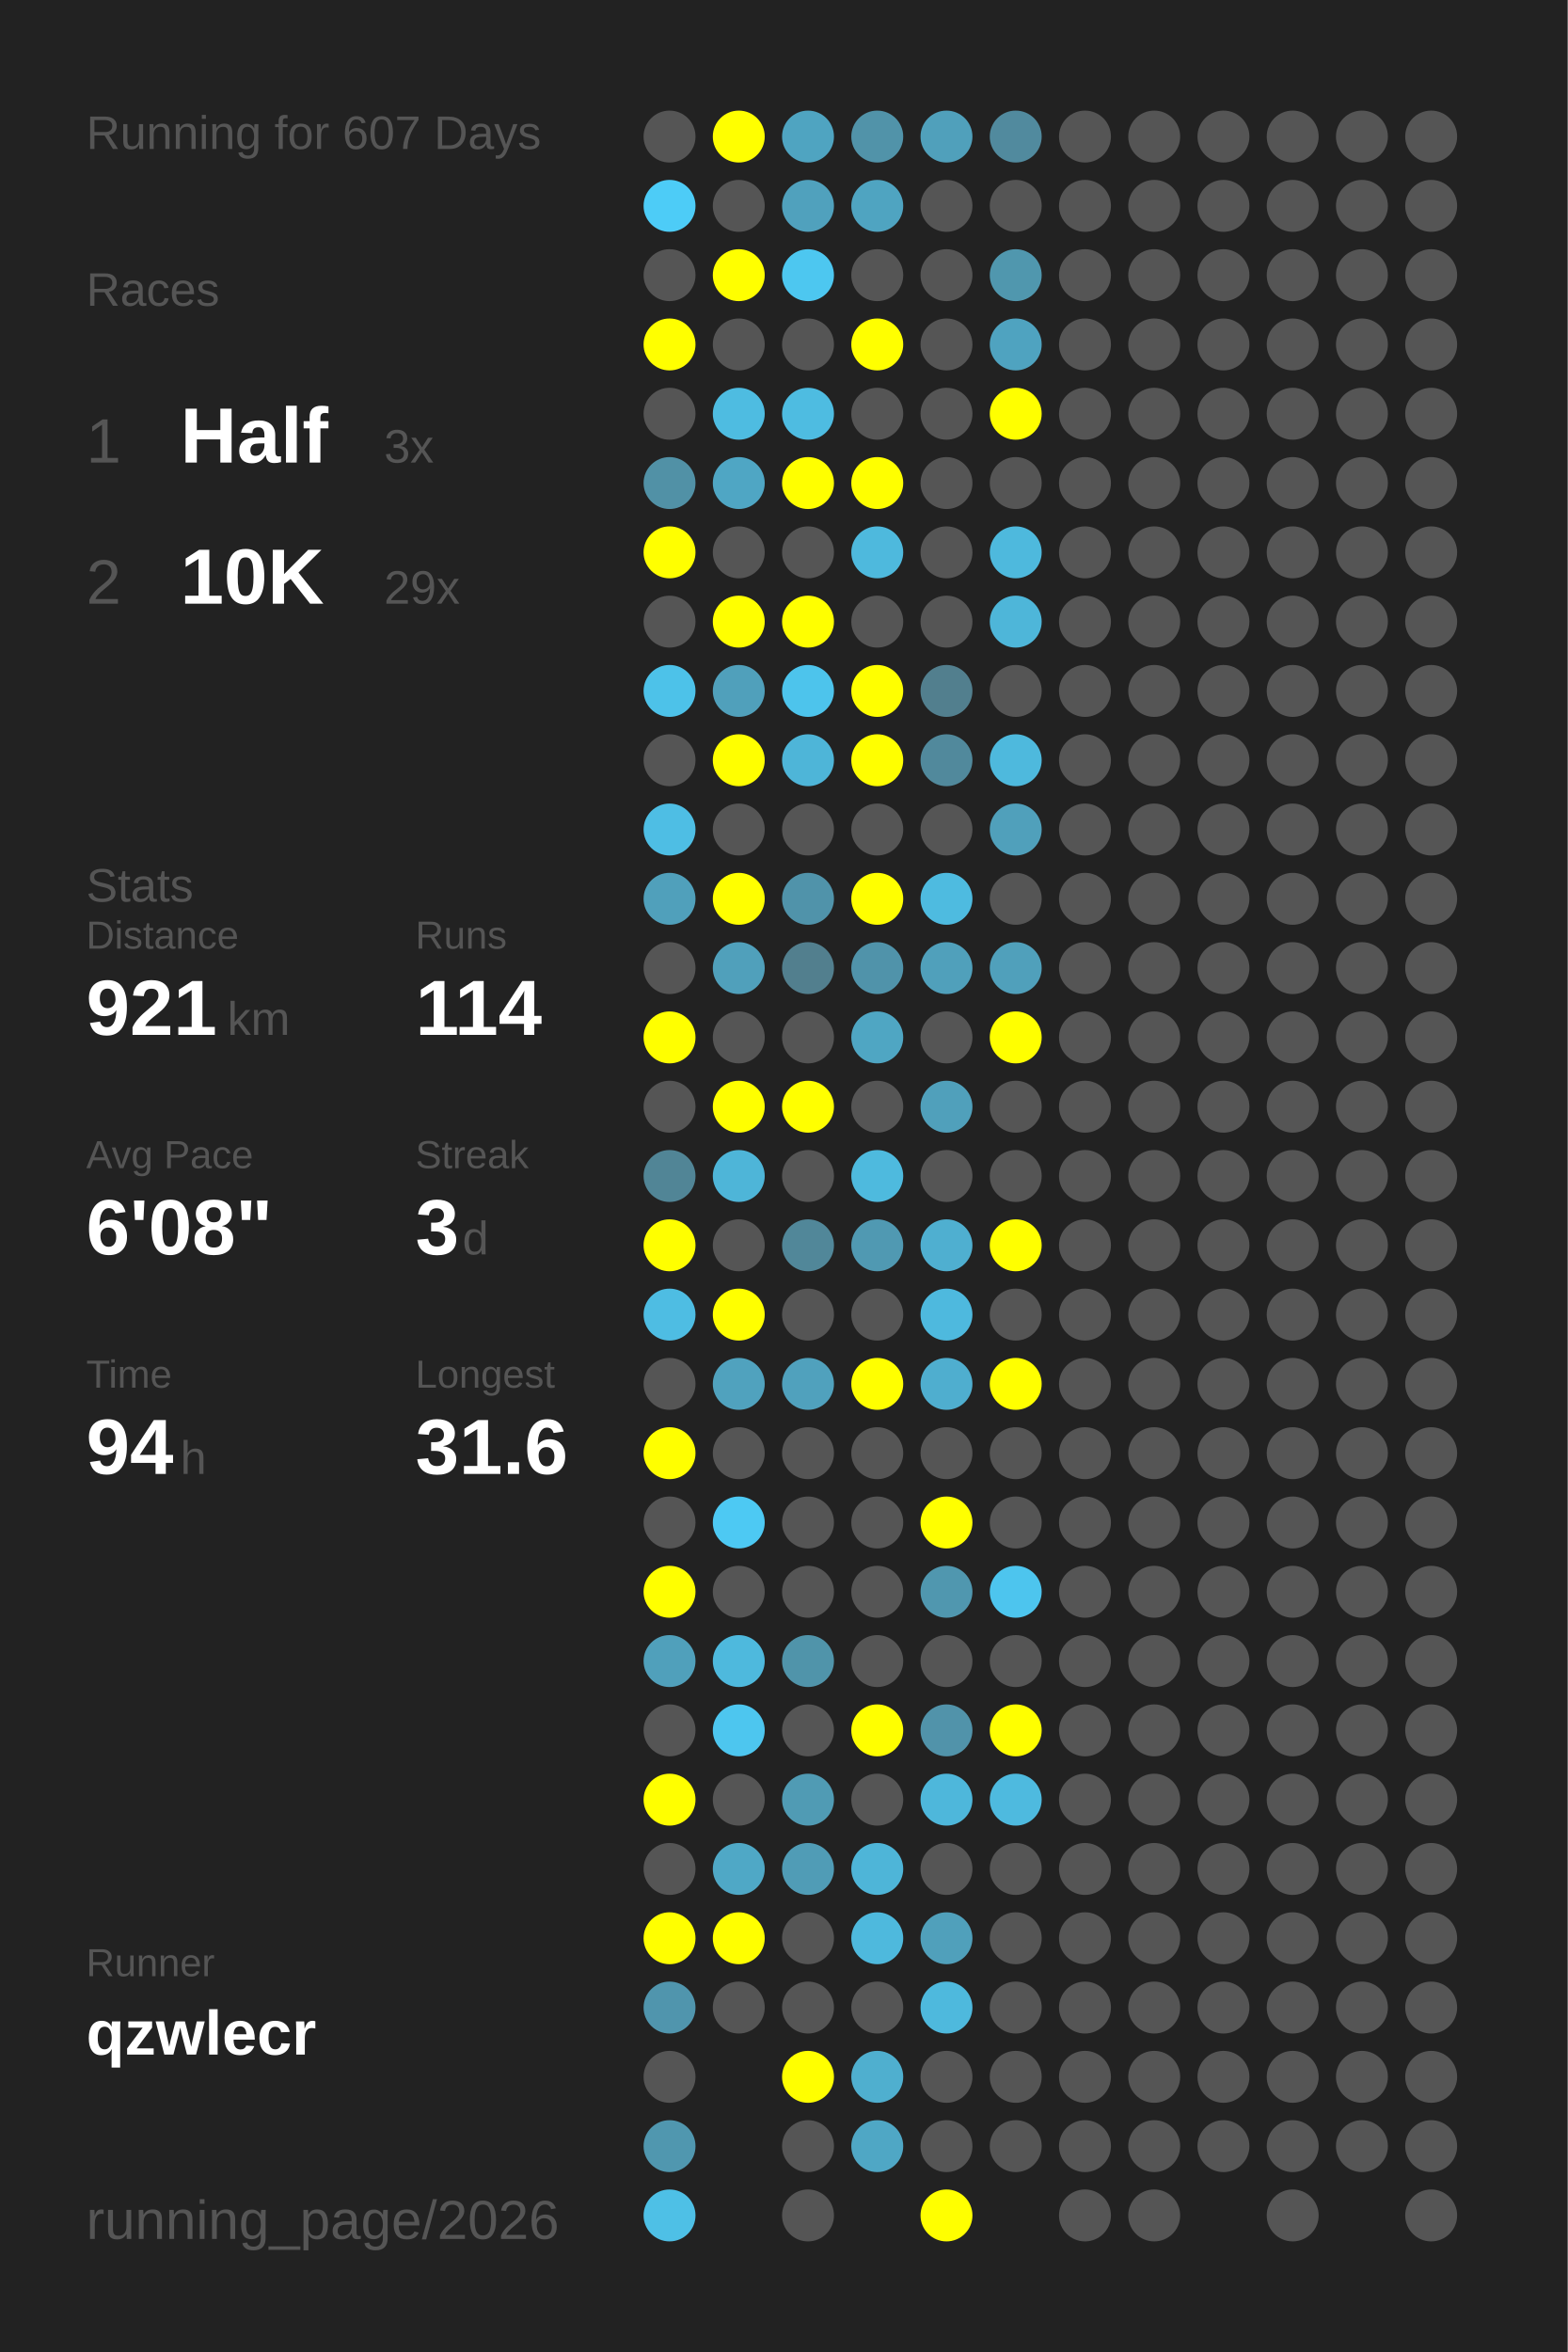
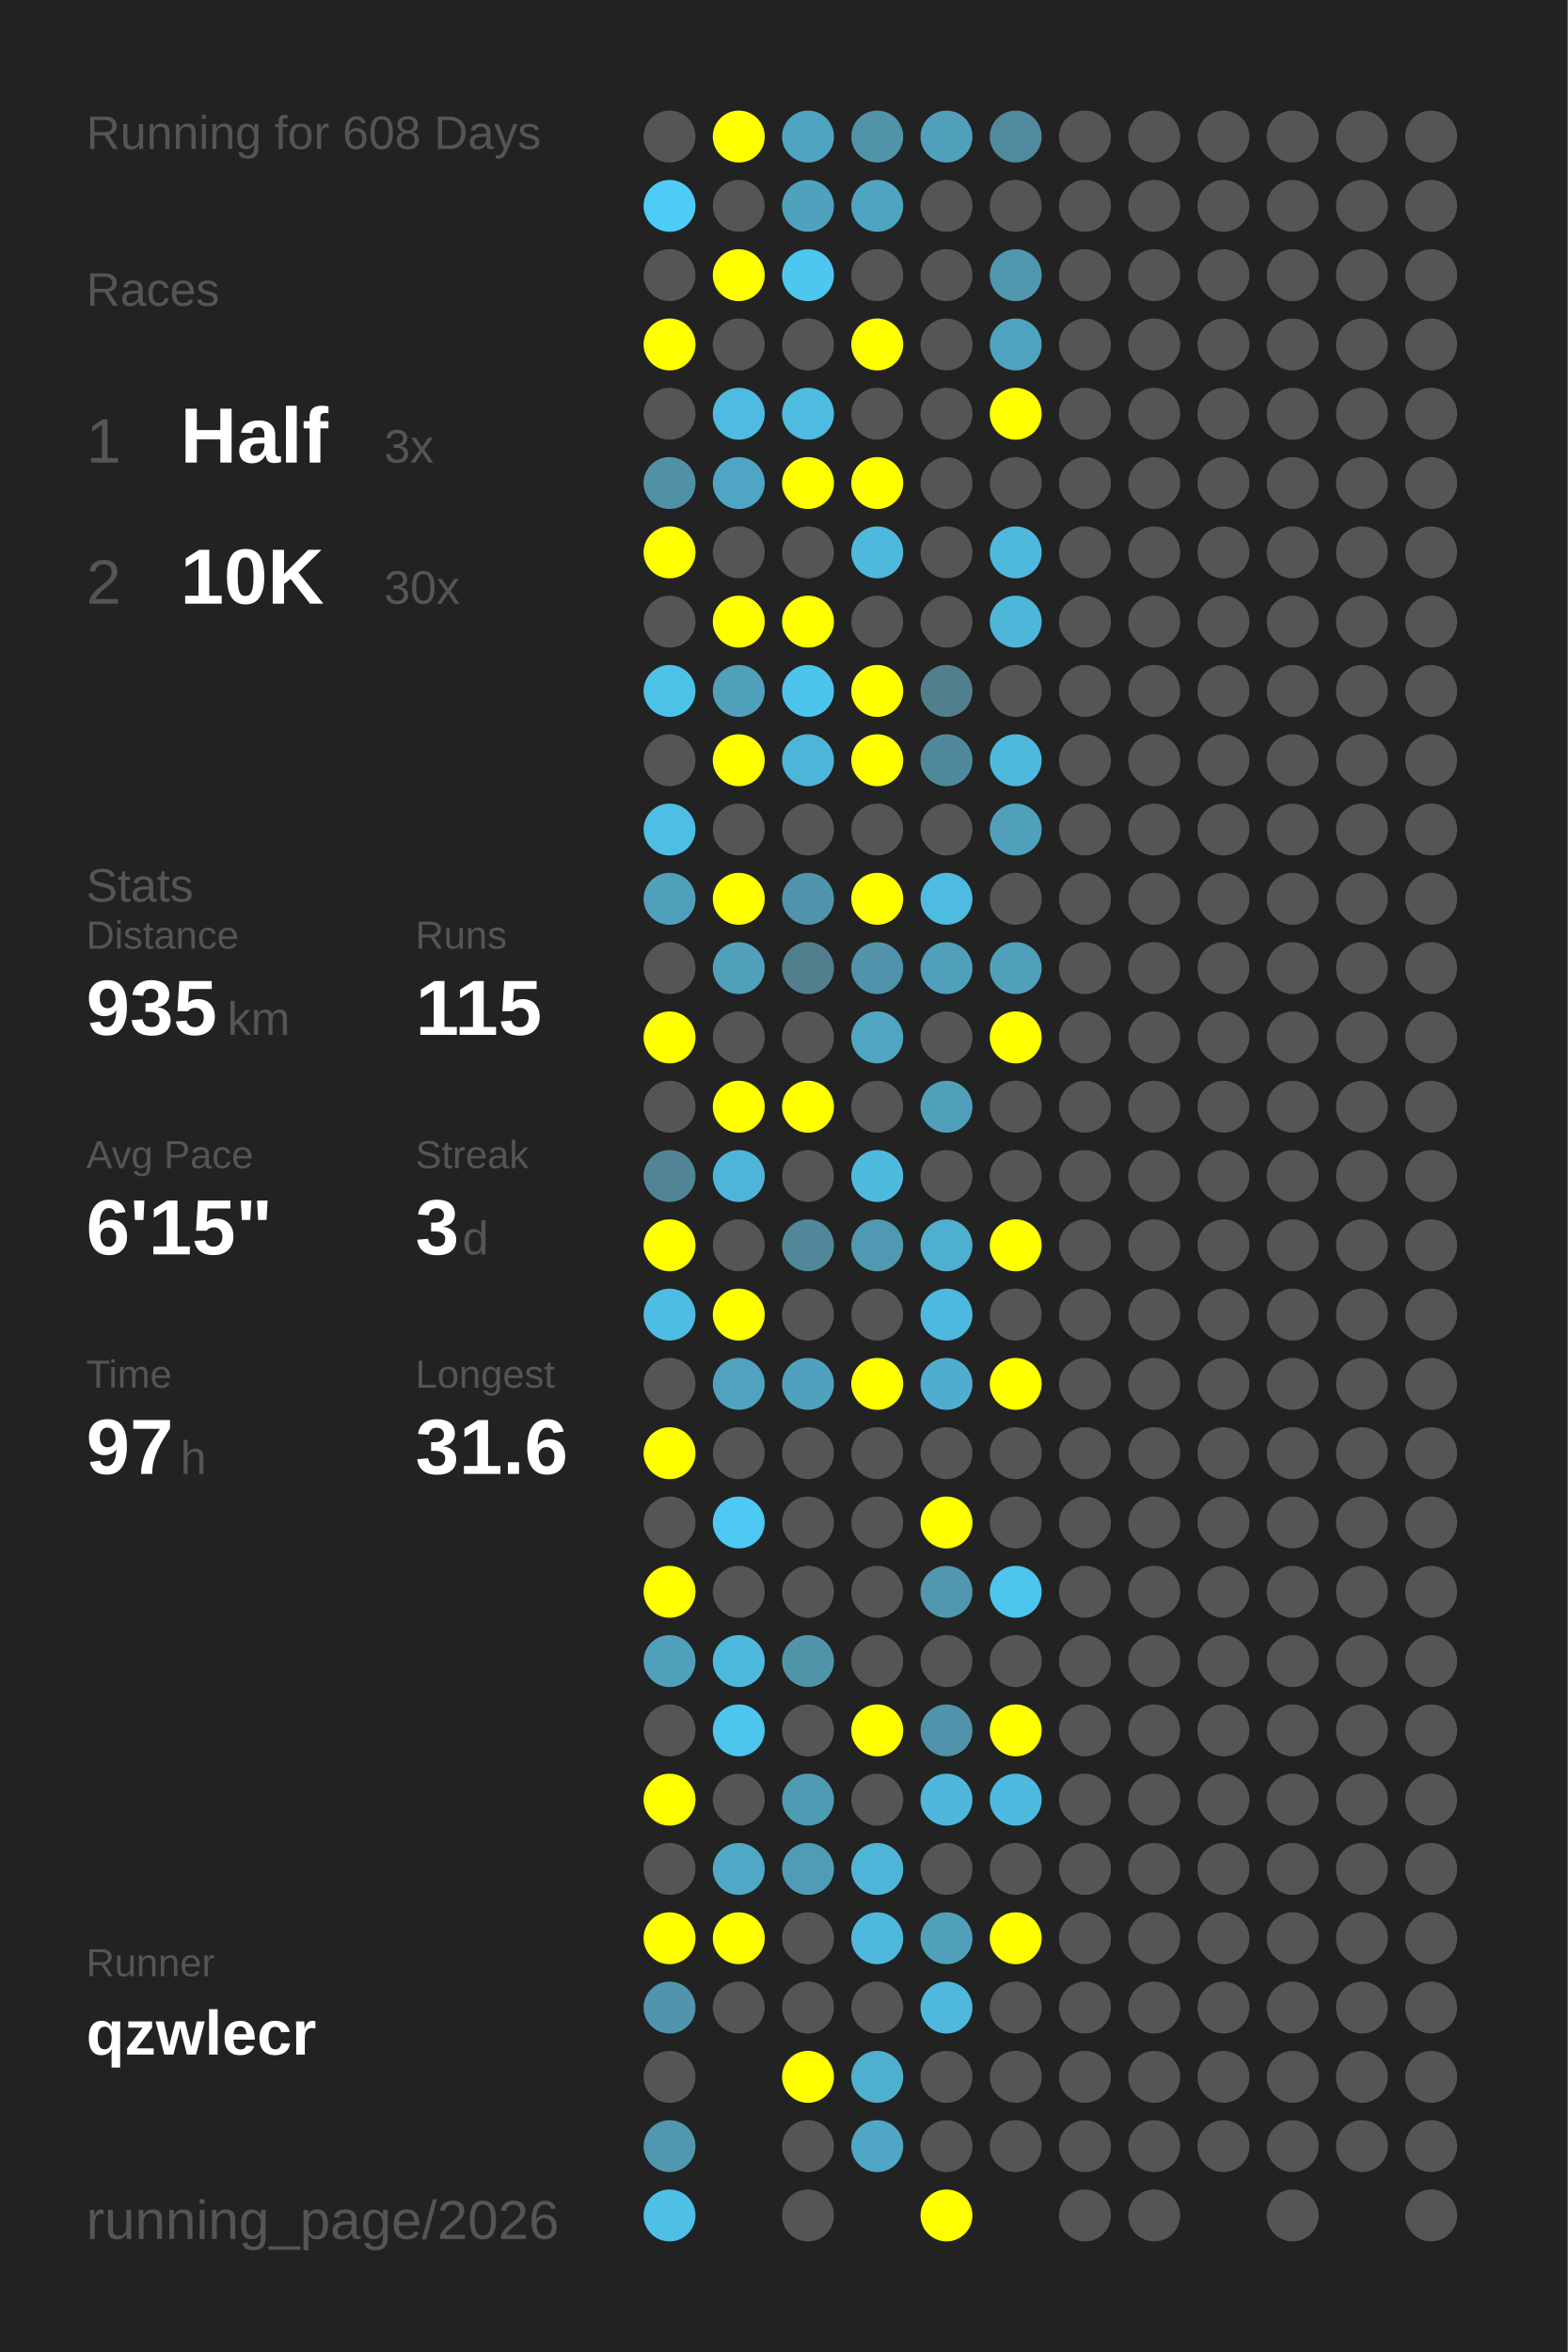
<svg xmlns="http://www.w3.org/2000/svg" baseProfile="full" height="300mm" version="1.1" viewBox="0,0,200,300" width="200mm">
  <defs />
  <rect fill="#222222" height="300" width="200" x="0" y="0" />
-   <text fill="#555555" style="font-size:6px; font-family:Arial;" x="11" y="19">Running for 607 Days</text>
+   <text fill="#555555" style="font-size:6px; font-family:Arial;" x="11" y="19">Running for 608 Days</text>
  <text fill="#555555" style="font-size:6px; font-family:Arial;" x="11" y="39">Races</text>
  <text fill="#555555" style="font-size:8px; font-family:Arial;" x="11" y="59">1</text>
  <text fill="#FFFFFF" style="font-size:10px; font-family:Arial; font-weight:bold;" x="23" y="59">Half</text>
  <text fill="#555555" style="font-size:6px; font-family:Arial;" x="49" y="59">3x</text>
  <text fill="#555555" style="font-size:8px; font-family:Arial;" x="11" y="77">2</text>
  <text fill="#FFFFFF" style="font-size:10px; font-family:Arial; font-weight:bold;" x="23" y="77">10K</text>
-   <text fill="#555555" style="font-size:6px; font-family:Arial;" x="49" y="77">29x</text>
+   <text fill="#555555" style="font-size:6px; font-family:Arial;" x="49" y="77">30x</text>
  <text fill="#555555" style="font-size:6px; font-family:Arial;" x="11" y="115">Stats</text>
  <text fill="#555555" style="font-size:5px; font-family:Arial;" x="11" y="121">Distance</text>
-   <text fill="#FFFFFF" style="font-size:10px; font-family:Arial; font-weight:bold;" x="11" y="132">921</text>
+   <text fill="#FFFFFF" style="font-size:10px; font-family:Arial; font-weight:bold;" x="11" y="132">935</text>
  <text fill="#555555" style="font-size:6px; font-family:Arial;" x="29" y="132">km</text>
  <text fill="#555555" style="font-size:5px; font-family:Arial;" x="53" y="121">Runs</text>
-   <text fill="#FFFFFF" style="font-size:10px; font-family:Arial; font-weight:bold;" x="53" y="132">114</text>
+   <text fill="#FFFFFF" style="font-size:10px; font-family:Arial; font-weight:bold;" x="53" y="132">115</text>
  <text fill="#555555" style="font-size:5px; font-family:Arial;" x="11" y="149">Avg Pace</text>
-   <text fill="#FFFFFF" style="font-size:10px; font-family:Arial; font-weight:bold;" x="11" y="160">6'08"</text>
+   <text fill="#FFFFFF" style="font-size:10px; font-family:Arial; font-weight:bold;" x="11" y="160">6'15"</text>
  <text fill="#555555" style="font-size:5px; font-family:Arial;" x="53" y="149">Streak</text>
  <text fill="#FFFFFF" style="font-size:10px; font-family:Arial; font-weight:bold;" x="53" y="160">3</text>
  <text fill="#555555" style="font-size:6px; font-family:Arial;" x="59" y="160">d</text>
  <text fill="#555555" style="font-size:5px; font-family:Arial;" x="11" y="177">Time</text>
-   <text fill="#FFFFFF" style="font-size:10px; font-family:Arial; font-weight:bold;" x="11" y="188">94</text>
+   <text fill="#FFFFFF" style="font-size:10px; font-family:Arial; font-weight:bold;" x="11" y="188">97</text>
  <text fill="#555555" style="font-size:6px; font-family:Arial;" x="23" y="188">h</text>
  <text fill="#555555" style="font-size:5px; font-family:Arial;" x="53" y="177">Longest</text>
  <text fill="#FFFFFF" style="font-size:10px; font-family:Arial; font-weight:bold;" x="53" y="188">31.6</text>
  <text fill="#555555" style="font-size:5px; font-family:Arial;" x="11" y="252.065">Runner</text>
  <text fill="#FFFFFF" style="font-size:8px; font-family:Arial; font-weight:bold;" x="11" y="262.065">qzwlecr</text>
  <text fill="#555555" style="font-size:7px; font-family:Arial;" x="11" y="285.581">running_page/2026</text>
  <circle cx="85.417" cy="17.419" fill="#555555" r="3.312" />
  <circle cx="85.417" cy="26.258" fill="#4dccf7" r="3.312" />
  <circle cx="85.417" cy="35.097" fill="#555555" r="3.312" />
  <circle cx="85.417" cy="43.935" fill="#FFFF00" r="3.312" />
  <circle cx="85.417" cy="52.774" fill="#555555" r="3.312" />
  <circle cx="85.417" cy="61.613" fill="#5191a6" r="3.312" />
  <circle cx="85.417" cy="70.452" fill="#FFFF00" r="3.312" />
  <circle cx="85.417" cy="79.29" fill="#555555" r="3.312" />
  <circle cx="85.417" cy="88.129" fill="#4dc2e9" r="3.312" />
  <circle cx="85.417" cy="96.968" fill="#555555" r="3.312" />
  <circle cx="85.417" cy="105.806" fill="#4ebee4" r="3.312" />
  <circle cx="85.417" cy="114.645" fill="#50a0bb" r="3.312" />
  <circle cx="85.417" cy="123.484" fill="#555555" r="3.312" />
  <circle cx="85.417" cy="132.323" fill="#FFFF00" r="3.312" />
  <circle cx="85.417" cy="141.161" fill="#555555" r="3.312" />
  <circle cx="85.417" cy="150" fill="#518596" r="3.312" />
  <circle cx="85.417" cy="158.839" fill="#FFFF00" r="3.312" />
  <circle cx="85.417" cy="167.677" fill="#4ebde3" r="3.312" />
  <circle cx="85.417" cy="176.516" fill="#555555" r="3.312" />
  <circle cx="85.417" cy="185.355" fill="#FFFF00" r="3.312" />
  <circle cx="85.417" cy="194.194" fill="#555555" r="3.312" />
  <circle cx="85.417" cy="203.032" fill="#FFFF00" r="3.312" />
  <circle cx="85.417" cy="211.871" fill="#50a0bb" r="3.312" />
  <circle cx="85.417" cy="220.71" fill="#555555" r="3.312" />
  <circle cx="85.417" cy="229.548" fill="#FFFF00" r="3.312" />
  <circle cx="85.417" cy="238.387" fill="#555555" r="3.312" />
  <circle cx="85.417" cy="247.226" fill="#FFFF00" r="3.312" />
  <circle cx="85.417" cy="256.065" fill="#5095ad" r="3.312" />
  <circle cx="85.417" cy="264.903" fill="#555555" r="3.312" />
  <circle cx="85.417" cy="273.742" fill="#5097af" r="3.312" />
  <circle cx="85.417" cy="282.581" fill="#4ec0e6" r="3.312" />
  <circle cx="94.25" cy="17.419" fill="#FFFF00" r="3.312" />
  <circle cx="94.25" cy="26.258" fill="#555555" r="3.312" />
  <circle cx="94.25" cy="35.097" fill="#FFFF00" r="3.312" />
  <circle cx="94.25" cy="43.935" fill="#555555" r="3.312" />
  <circle cx="94.25" cy="52.774" fill="#4ebce1" r="3.312" />
  <circle cx="94.25" cy="61.613" fill="#4fa6c4" r="3.312" />
  <circle cx="94.25" cy="70.452" fill="#555555" r="3.312" />
  <circle cx="94.25" cy="79.29" fill="#FFFF00" r="3.312" />
  <circle cx="94.25" cy="88.129" fill="#50a0bb" r="3.312" />
  <circle cx="94.25" cy="96.968" fill="#FFFF00" r="3.312" />
  <circle cx="94.25" cy="105.806" fill="#555555" r="3.312" />
  <circle cx="94.25" cy="114.645" fill="#FFFF00" r="3.312" />
  <circle cx="94.25" cy="123.484" fill="#50a0bb" r="3.312" />
  <circle cx="94.25" cy="132.323" fill="#555555" r="3.312" />
  <circle cx="94.25" cy="141.161" fill="#FFFF00" r="3.312" />
  <circle cx="94.25" cy="150" fill="#4eb5d8" r="3.312" />
  <circle cx="94.25" cy="158.839" fill="#555555" r="3.312" />
  <circle cx="94.25" cy="167.677" fill="#FFFF00" r="3.312" />
  <circle cx="94.25" cy="176.516" fill="#50a2be" r="3.312" />
  <circle cx="94.25" cy="185.355" fill="#555555" r="3.312" />
  <circle cx="94.25" cy="194.194" fill="#4dc9f3" r="3.312" />
  <circle cx="94.25" cy="203.032" fill="#555555" r="3.312" />
  <circle cx="94.25" cy="211.871" fill="#4eb9dd" r="3.312" />
  <circle cx="94.25" cy="220.71" fill="#4dc6ef" r="3.312" />
  <circle cx="94.25" cy="229.548" fill="#555555" r="3.312" />
  <circle cx="94.25" cy="238.387" fill="#4fa8c6" r="3.312" />
  <circle cx="94.25" cy="247.226" fill="#FFFF00" r="3.312" />
  <circle cx="94.25" cy="256.065" fill="#555555" r="3.312" />
  <circle cx="103.083" cy="17.419" fill="#4fa4c1" r="3.312" />
  <circle cx="103.083" cy="26.258" fill="#50a1bd" r="3.312" />
  <circle cx="103.083" cy="35.097" fill="#4dc7f0" r="3.312" />
  <circle cx="103.083" cy="43.935" fill="#555555" r="3.312" />
  <circle cx="103.083" cy="52.774" fill="#4ebce1" r="3.312" />
  <circle cx="103.083" cy="61.613" fill="#FFFF00" r="3.312" />
  <circle cx="103.083" cy="70.452" fill="#555555" r="3.312" />
  <circle cx="103.083" cy="79.29" fill="#FFFF00" r="3.312" />
  <circle cx="103.083" cy="88.129" fill="#4dc4ec" r="3.312" />
  <circle cx="103.083" cy="96.968" fill="#4eb5d8" r="3.312" />
  <circle cx="103.083" cy="105.806" fill="#555555" r="3.312" />
  <circle cx="103.083" cy="114.645" fill="#5093aa" r="3.312" />
  <circle cx="103.083" cy="123.484" fill="#527f8e" r="3.312" />
  <circle cx="103.083" cy="132.323" fill="#555555" r="3.312" />
  <circle cx="103.083" cy="141.161" fill="#FFFF00" r="3.312" />
  <circle cx="103.083" cy="150" fill="#555555" r="3.312" />
  <circle cx="103.083" cy="158.839" fill="#518799" r="3.312" />
  <circle cx="103.083" cy="167.677" fill="#555555" r="3.312" />
  <circle cx="103.083" cy="176.516" fill="#50a1bd" r="3.312" />
  <circle cx="103.083" cy="185.355" fill="#555555" r="3.312" />
  <circle cx="103.083" cy="194.194" fill="#555555" r="3.312" />
  <circle cx="103.083" cy="203.032" fill="#555555" r="3.312" />
  <circle cx="103.083" cy="211.871" fill="#5094aa" r="3.312" />
  <circle cx="103.083" cy="220.71" fill="#555555" r="3.312" />
  <circle cx="103.083" cy="229.548" fill="#509bb4" r="3.312" />
  <circle cx="103.083" cy="238.387" fill="#509cb6" r="3.312" />
  <circle cx="103.083" cy="247.226" fill="#555555" r="3.312" />
  <circle cx="103.083" cy="256.065" fill="#555555" r="3.312" />
  <circle cx="103.083" cy="264.903" fill="#FFFF00" r="3.312" />
  <circle cx="103.083" cy="273.742" fill="#555555" r="3.312" />
  <circle cx="103.083" cy="282.581" fill="#555555" r="3.312" />
  <circle cx="111.917" cy="17.419" fill="#5193a9" r="3.312" />
  <circle cx="111.917" cy="26.258" fill="#4fa4c1" r="3.312" />
  <circle cx="111.917" cy="35.097" fill="#555555" r="3.312" />
  <circle cx="111.917" cy="43.935" fill="#FFFF00" r="3.312" />
  <circle cx="111.917" cy="52.774" fill="#555555" r="3.312" />
  <circle cx="111.917" cy="61.613" fill="#FFFF00" r="3.312" />
  <circle cx="111.917" cy="70.452" fill="#4eb9dd" r="3.312" />
  <circle cx="111.917" cy="79.29" fill="#555555" r="3.312" />
  <circle cx="111.917" cy="88.129" fill="#FFFF00" r="3.312" />
  <circle cx="111.917" cy="96.968" fill="#FFFF00" r="3.312" />
  <circle cx="111.917" cy="105.806" fill="#555555" r="3.312" />
  <circle cx="111.917" cy="114.645" fill="#FFFF00" r="3.312" />
  <circle cx="111.917" cy="123.484" fill="#5093aa" r="3.312" />
  <circle cx="111.917" cy="132.323" fill="#4fa6c3" r="3.312" />
  <circle cx="111.917" cy="141.161" fill="#555555" r="3.312" />
  <circle cx="111.917" cy="150" fill="#4ebade" r="3.312" />
  <circle cx="111.917" cy="158.839" fill="#5099b2" r="3.312" />
  <circle cx="111.917" cy="167.677" fill="#555555" r="3.312" />
  <circle cx="111.917" cy="176.516" fill="#FFFF00" r="3.312" />
  <circle cx="111.917" cy="185.355" fill="#555555" r="3.312" />
  <circle cx="111.917" cy="194.194" fill="#555555" r="3.312" />
  <circle cx="111.917" cy="203.032" fill="#555555" r="3.312" />
  <circle cx="111.917" cy="211.871" fill="#555555" r="3.312" />
  <circle cx="111.917" cy="220.71" fill="#FFFF00" r="3.312" />
  <circle cx="111.917" cy="229.548" fill="#555555" r="3.312" />
  <circle cx="111.917" cy="238.387" fill="#4eb5d8" r="3.312" />
  <circle cx="111.917" cy="247.226" fill="#4eb9dd" r="3.312" />
  <circle cx="111.917" cy="256.065" fill="#555555" r="3.312" />
  <circle cx="111.917" cy="264.903" fill="#4fafcf" r="3.312" />
  <circle cx="111.917" cy="273.742" fill="#4fa7c5" r="3.312" />
  <circle cx="120.75" cy="17.419" fill="#50a0bb" r="3.312" />
  <circle cx="120.75" cy="26.258" fill="#555555" r="3.312" />
  <circle cx="120.75" cy="35.097" fill="#555555" r="3.312" />
  <circle cx="120.75" cy="43.935" fill="#555555" r="3.312" />
  <circle cx="120.75" cy="52.774" fill="#555555" r="3.312" />
  <circle cx="120.75" cy="61.613" fill="#555555" r="3.312" />
  <circle cx="120.75" cy="70.452" fill="#555555" r="3.312" />
  <circle cx="120.75" cy="79.29" fill="#555555" r="3.312" />
  <circle cx="120.75" cy="88.129" fill="#527f8e" r="3.312" />
  <circle cx="120.75" cy="96.968" fill="#51899c" r="3.312" />
  <circle cx="120.75" cy="105.806" fill="#555555" r="3.312" />
  <circle cx="120.75" cy="114.645" fill="#4ebbe0" r="3.312" />
  <circle cx="120.75" cy="123.484" fill="#50a0bb" r="3.312" />
  <circle cx="120.75" cy="132.323" fill="#555555" r="3.312" />
  <circle cx="120.75" cy="141.161" fill="#50a0bb" r="3.312" />
  <circle cx="120.75" cy="150" fill="#555555" r="3.312" />
  <circle cx="120.75" cy="158.839" fill="#4fafd0" r="3.312" />
  <circle cx="120.75" cy="167.677" fill="#4eb9de" r="3.312" />
  <circle cx="120.75" cy="176.516" fill="#4faecf" r="3.312" />
  <circle cx="120.75" cy="185.355" fill="#555555" r="3.312" />
  <circle cx="120.75" cy="194.194" fill="#FFFF00" r="3.312" />
  <circle cx="120.75" cy="203.032" fill="#5097af" r="3.312" />
  <circle cx="120.75" cy="211.871" fill="#555555" r="3.312" />
  <circle cx="120.75" cy="220.71" fill="#5193aa" r="3.312" />
  <circle cx="120.75" cy="229.548" fill="#4eb7db" r="3.312" />
  <circle cx="120.75" cy="238.387" fill="#555555" r="3.312" />
  <circle cx="120.75" cy="247.226" fill="#50a0bb" r="3.312" />
  <circle cx="120.75" cy="256.065" fill="#4eb9dd" r="3.312" />
  <circle cx="120.75" cy="264.903" fill="#555555" r="3.312" />
  <circle cx="120.75" cy="273.742" fill="#555555" r="3.312" />
  <circle cx="120.75" cy="282.581" fill="#FFFF00" r="3.312" />
  <circle cx="129.583" cy="17.419" fill="#518a9e" r="3.312" />
  <circle cx="129.583" cy="26.258" fill="#555555" r="3.312" />
  <circle cx="129.583" cy="35.097" fill="#5097ae" r="3.312" />
  <circle cx="129.583" cy="43.935" fill="#4fa3c0" r="3.312" />
  <circle cx="129.583" cy="52.774" fill="#FFFF00" r="3.312" />
  <circle cx="129.583" cy="61.613" fill="#555555" r="3.312" />
  <circle cx="129.583" cy="70.452" fill="#4eb9dd" r="3.312" />
  <circle cx="129.583" cy="79.29" fill="#4eb6d9" r="3.312" />
  <circle cx="129.583" cy="88.129" fill="#555555" r="3.312" />
  <circle cx="129.583" cy="96.968" fill="#4eb9dd" r="3.312" />
  <circle cx="129.583" cy="105.806" fill="#50a0bb" r="3.312" />
  <circle cx="129.583" cy="114.645" fill="#555555" r="3.312" />
  <circle cx="129.583" cy="123.484" fill="#50a0bb" r="3.312" />
  <circle cx="129.583" cy="132.323" fill="#FFFF00" r="3.312" />
  <circle cx="129.583" cy="141.161" fill="#555555" r="3.312" />
  <circle cx="129.583" cy="150" fill="#555555" r="3.312" />
  <circle cx="129.583" cy="158.839" fill="#FFFF00" r="3.312" />
  <circle cx="129.583" cy="167.677" fill="#555555" r="3.312" />
  <circle cx="129.583" cy="176.516" fill="#FFFF00" r="3.312" />
  <circle cx="129.583" cy="185.355" fill="#555555" r="3.312" />
  <circle cx="129.583" cy="194.194" fill="#555555" r="3.312" />
  <circle cx="129.583" cy="203.032" fill="#4dc5ee" r="3.312" />
  <circle cx="129.583" cy="211.871" fill="#555555" r="3.312" />
  <circle cx="129.583" cy="220.71" fill="#FFFF00" r="3.312" />
  <circle cx="129.583" cy="229.548" fill="#4ebadf" r="3.312" />
  <circle cx="129.583" cy="238.387" fill="#555555" r="3.312" />
-   <circle cx="129.583" cy="247.226" fill="#555555" r="3.312" />
+   <circle cx="129.583" cy="247.226" fill="#FFFF00" r="3.312" />
  <circle cx="129.583" cy="256.065" fill="#555555" r="3.312" />
  <circle cx="129.583" cy="264.903" fill="#555555" r="3.312" />
  <circle cx="129.583" cy="273.742" fill="#555555" r="3.312" />
  <circle cx="138.417" cy="17.419" fill="#555555" r="3.312" />
  <circle cx="138.417" cy="26.258" fill="#555555" r="3.312" />
  <circle cx="138.417" cy="35.097" fill="#555555" r="3.312" />
  <circle cx="138.417" cy="43.935" fill="#555555" r="3.312" />
  <circle cx="138.417" cy="52.774" fill="#555555" r="3.312" />
  <circle cx="138.417" cy="61.613" fill="#555555" r="3.312" />
  <circle cx="138.417" cy="70.452" fill="#555555" r="3.312" />
  <circle cx="138.417" cy="79.29" fill="#555555" r="3.312" />
  <circle cx="138.417" cy="88.129" fill="#555555" r="3.312" />
  <circle cx="138.417" cy="96.968" fill="#555555" r="3.312" />
  <circle cx="138.417" cy="105.806" fill="#555555" r="3.312" />
  <circle cx="138.417" cy="114.645" fill="#555555" r="3.312" />
  <circle cx="138.417" cy="123.484" fill="#555555" r="3.312" />
  <circle cx="138.417" cy="132.323" fill="#555555" r="3.312" />
  <circle cx="138.417" cy="141.161" fill="#555555" r="3.312" />
  <circle cx="138.417" cy="150" fill="#555555" r="3.312" />
  <circle cx="138.417" cy="158.839" fill="#555555" r="3.312" />
  <circle cx="138.417" cy="167.677" fill="#555555" r="3.312" />
  <circle cx="138.417" cy="176.516" fill="#555555" r="3.312" />
  <circle cx="138.417" cy="185.355" fill="#555555" r="3.312" />
  <circle cx="138.417" cy="194.194" fill="#555555" r="3.312" />
  <circle cx="138.417" cy="203.032" fill="#555555" r="3.312" />
  <circle cx="138.417" cy="211.871" fill="#555555" r="3.312" />
  <circle cx="138.417" cy="220.71" fill="#555555" r="3.312" />
  <circle cx="138.417" cy="229.548" fill="#555555" r="3.312" />
  <circle cx="138.417" cy="238.387" fill="#555555" r="3.312" />
  <circle cx="138.417" cy="247.226" fill="#555555" r="3.312" />
  <circle cx="138.417" cy="256.065" fill="#555555" r="3.312" />
  <circle cx="138.417" cy="264.903" fill="#555555" r="3.312" />
  <circle cx="138.417" cy="273.742" fill="#555555" r="3.312" />
  <circle cx="138.417" cy="282.581" fill="#555555" r="3.312" />
  <circle cx="147.25" cy="17.419" fill="#555555" r="3.312" />
  <circle cx="147.25" cy="26.258" fill="#555555" r="3.312" />
  <circle cx="147.25" cy="35.097" fill="#555555" r="3.312" />
  <circle cx="147.25" cy="43.935" fill="#555555" r="3.312" />
  <circle cx="147.25" cy="52.774" fill="#555555" r="3.312" />
  <circle cx="147.25" cy="61.613" fill="#555555" r="3.312" />
  <circle cx="147.25" cy="70.452" fill="#555555" r="3.312" />
  <circle cx="147.25" cy="79.29" fill="#555555" r="3.312" />
  <circle cx="147.25" cy="88.129" fill="#555555" r="3.312" />
  <circle cx="147.25" cy="96.968" fill="#555555" r="3.312" />
  <circle cx="147.25" cy="105.806" fill="#555555" r="3.312" />
  <circle cx="147.25" cy="114.645" fill="#555555" r="3.312" />
  <circle cx="147.25" cy="123.484" fill="#555555" r="3.312" />
  <circle cx="147.25" cy="132.323" fill="#555555" r="3.312" />
  <circle cx="147.25" cy="141.161" fill="#555555" r="3.312" />
  <circle cx="147.25" cy="150" fill="#555555" r="3.312" />
  <circle cx="147.25" cy="158.839" fill="#555555" r="3.312" />
  <circle cx="147.25" cy="167.677" fill="#555555" r="3.312" />
  <circle cx="147.25" cy="176.516" fill="#555555" r="3.312" />
  <circle cx="147.25" cy="185.355" fill="#555555" r="3.312" />
  <circle cx="147.25" cy="194.194" fill="#555555" r="3.312" />
  <circle cx="147.25" cy="203.032" fill="#555555" r="3.312" />
  <circle cx="147.25" cy="211.871" fill="#555555" r="3.312" />
  <circle cx="147.25" cy="220.71" fill="#555555" r="3.312" />
  <circle cx="147.25" cy="229.548" fill="#555555" r="3.312" />
  <circle cx="147.25" cy="238.387" fill="#555555" r="3.312" />
  <circle cx="147.25" cy="247.226" fill="#555555" r="3.312" />
  <circle cx="147.25" cy="256.065" fill="#555555" r="3.312" />
  <circle cx="147.25" cy="264.903" fill="#555555" r="3.312" />
  <circle cx="147.25" cy="273.742" fill="#555555" r="3.312" />
  <circle cx="147.25" cy="282.581" fill="#555555" r="3.312" />
  <circle cx="156.083" cy="17.419" fill="#555555" r="3.312" />
  <circle cx="156.083" cy="26.258" fill="#555555" r="3.312" />
  <circle cx="156.083" cy="35.097" fill="#555555" r="3.312" />
  <circle cx="156.083" cy="43.935" fill="#555555" r="3.312" />
  <circle cx="156.083" cy="52.774" fill="#555555" r="3.312" />
  <circle cx="156.083" cy="61.613" fill="#555555" r="3.312" />
  <circle cx="156.083" cy="70.452" fill="#555555" r="3.312" />
  <circle cx="156.083" cy="79.29" fill="#555555" r="3.312" />
  <circle cx="156.083" cy="88.129" fill="#555555" r="3.312" />
  <circle cx="156.083" cy="96.968" fill="#555555" r="3.312" />
  <circle cx="156.083" cy="105.806" fill="#555555" r="3.312" />
  <circle cx="156.083" cy="114.645" fill="#555555" r="3.312" />
  <circle cx="156.083" cy="123.484" fill="#555555" r="3.312" />
  <circle cx="156.083" cy="132.323" fill="#555555" r="3.312" />
  <circle cx="156.083" cy="141.161" fill="#555555" r="3.312" />
  <circle cx="156.083" cy="150" fill="#555555" r="3.312" />
  <circle cx="156.083" cy="158.839" fill="#555555" r="3.312" />
  <circle cx="156.083" cy="167.677" fill="#555555" r="3.312" />
  <circle cx="156.083" cy="176.516" fill="#555555" r="3.312" />
  <circle cx="156.083" cy="185.355" fill="#555555" r="3.312" />
  <circle cx="156.083" cy="194.194" fill="#555555" r="3.312" />
  <circle cx="156.083" cy="203.032" fill="#555555" r="3.312" />
  <circle cx="156.083" cy="211.871" fill="#555555" r="3.312" />
  <circle cx="156.083" cy="220.71" fill="#555555" r="3.312" />
  <circle cx="156.083" cy="229.548" fill="#555555" r="3.312" />
  <circle cx="156.083" cy="238.387" fill="#555555" r="3.312" />
  <circle cx="156.083" cy="247.226" fill="#555555" r="3.312" />
  <circle cx="156.083" cy="256.065" fill="#555555" r="3.312" />
  <circle cx="156.083" cy="264.903" fill="#555555" r="3.312" />
  <circle cx="156.083" cy="273.742" fill="#555555" r="3.312" />
  <circle cx="164.917" cy="17.419" fill="#555555" r="3.312" />
  <circle cx="164.917" cy="26.258" fill="#555555" r="3.312" />
  <circle cx="164.917" cy="35.097" fill="#555555" r="3.312" />
  <circle cx="164.917" cy="43.935" fill="#555555" r="3.312" />
  <circle cx="164.917" cy="52.774" fill="#555555" r="3.312" />
  <circle cx="164.917" cy="61.613" fill="#555555" r="3.312" />
  <circle cx="164.917" cy="70.452" fill="#555555" r="3.312" />
  <circle cx="164.917" cy="79.29" fill="#555555" r="3.312" />
  <circle cx="164.917" cy="88.129" fill="#555555" r="3.312" />
  <circle cx="164.917" cy="96.968" fill="#555555" r="3.312" />
  <circle cx="164.917" cy="105.806" fill="#555555" r="3.312" />
  <circle cx="164.917" cy="114.645" fill="#555555" r="3.312" />
  <circle cx="164.917" cy="123.484" fill="#555555" r="3.312" />
  <circle cx="164.917" cy="132.323" fill="#555555" r="3.312" />
  <circle cx="164.917" cy="141.161" fill="#555555" r="3.312" />
  <circle cx="164.917" cy="150" fill="#555555" r="3.312" />
  <circle cx="164.917" cy="158.839" fill="#555555" r="3.312" />
  <circle cx="164.917" cy="167.677" fill="#555555" r="3.312" />
  <circle cx="164.917" cy="176.516" fill="#555555" r="3.312" />
  <circle cx="164.917" cy="185.355" fill="#555555" r="3.312" />
  <circle cx="164.917" cy="194.194" fill="#555555" r="3.312" />
  <circle cx="164.917" cy="203.032" fill="#555555" r="3.312" />
  <circle cx="164.917" cy="211.871" fill="#555555" r="3.312" />
  <circle cx="164.917" cy="220.71" fill="#555555" r="3.312" />
  <circle cx="164.917" cy="229.548" fill="#555555" r="3.312" />
  <circle cx="164.917" cy="238.387" fill="#555555" r="3.312" />
  <circle cx="164.917" cy="247.226" fill="#555555" r="3.312" />
  <circle cx="164.917" cy="256.065" fill="#555555" r="3.312" />
  <circle cx="164.917" cy="264.903" fill="#555555" r="3.312" />
  <circle cx="164.917" cy="273.742" fill="#555555" r="3.312" />
  <circle cx="164.917" cy="282.581" fill="#555555" r="3.312" />
  <circle cx="173.75" cy="17.419" fill="#555555" r="3.312" />
  <circle cx="173.75" cy="26.258" fill="#555555" r="3.312" />
  <circle cx="173.75" cy="35.097" fill="#555555" r="3.312" />
  <circle cx="173.75" cy="43.935" fill="#555555" r="3.312" />
  <circle cx="173.75" cy="52.774" fill="#555555" r="3.312" />
  <circle cx="173.75" cy="61.613" fill="#555555" r="3.312" />
  <circle cx="173.75" cy="70.452" fill="#555555" r="3.312" />
  <circle cx="173.75" cy="79.29" fill="#555555" r="3.312" />
  <circle cx="173.75" cy="88.129" fill="#555555" r="3.312" />
  <circle cx="173.75" cy="96.968" fill="#555555" r="3.312" />
  <circle cx="173.75" cy="105.806" fill="#555555" r="3.312" />
  <circle cx="173.75" cy="114.645" fill="#555555" r="3.312" />
  <circle cx="173.75" cy="123.484" fill="#555555" r="3.312" />
  <circle cx="173.75" cy="132.323" fill="#555555" r="3.312" />
  <circle cx="173.75" cy="141.161" fill="#555555" r="3.312" />
  <circle cx="173.75" cy="150" fill="#555555" r="3.312" />
  <circle cx="173.75" cy="158.839" fill="#555555" r="3.312" />
  <circle cx="173.75" cy="167.677" fill="#555555" r="3.312" />
  <circle cx="173.75" cy="176.516" fill="#555555" r="3.312" />
  <circle cx="173.75" cy="185.355" fill="#555555" r="3.312" />
  <circle cx="173.75" cy="194.194" fill="#555555" r="3.312" />
  <circle cx="173.75" cy="203.032" fill="#555555" r="3.312" />
  <circle cx="173.75" cy="211.871" fill="#555555" r="3.312" />
  <circle cx="173.75" cy="220.71" fill="#555555" r="3.312" />
  <circle cx="173.75" cy="229.548" fill="#555555" r="3.312" />
  <circle cx="173.75" cy="238.387" fill="#555555" r="3.312" />
  <circle cx="173.75" cy="247.226" fill="#555555" r="3.312" />
  <circle cx="173.75" cy="256.065" fill="#555555" r="3.312" />
  <circle cx="173.75" cy="264.903" fill="#555555" r="3.312" />
  <circle cx="173.75" cy="273.742" fill="#555555" r="3.312" />
  <circle cx="182.583" cy="17.419" fill="#555555" r="3.312" />
  <circle cx="182.583" cy="26.258" fill="#555555" r="3.312" />
  <circle cx="182.583" cy="35.097" fill="#555555" r="3.312" />
  <circle cx="182.583" cy="43.935" fill="#555555" r="3.312" />
  <circle cx="182.583" cy="52.774" fill="#555555" r="3.312" />
  <circle cx="182.583" cy="61.613" fill="#555555" r="3.312" />
  <circle cx="182.583" cy="70.452" fill="#555555" r="3.312" />
  <circle cx="182.583" cy="79.29" fill="#555555" r="3.312" />
  <circle cx="182.583" cy="88.129" fill="#555555" r="3.312" />
  <circle cx="182.583" cy="96.968" fill="#555555" r="3.312" />
  <circle cx="182.583" cy="105.806" fill="#555555" r="3.312" />
  <circle cx="182.583" cy="114.645" fill="#555555" r="3.312" />
  <circle cx="182.583" cy="123.484" fill="#555555" r="3.312" />
  <circle cx="182.583" cy="132.323" fill="#555555" r="3.312" />
  <circle cx="182.583" cy="141.161" fill="#555555" r="3.312" />
  <circle cx="182.583" cy="150" fill="#555555" r="3.312" />
  <circle cx="182.583" cy="158.839" fill="#555555" r="3.312" />
  <circle cx="182.583" cy="167.677" fill="#555555" r="3.312" />
  <circle cx="182.583" cy="176.516" fill="#555555" r="3.312" />
  <circle cx="182.583" cy="185.355" fill="#555555" r="3.312" />
  <circle cx="182.583" cy="194.194" fill="#555555" r="3.312" />
  <circle cx="182.583" cy="203.032" fill="#555555" r="3.312" />
  <circle cx="182.583" cy="211.871" fill="#555555" r="3.312" />
  <circle cx="182.583" cy="220.71" fill="#555555" r="3.312" />
  <circle cx="182.583" cy="229.548" fill="#555555" r="3.312" />
  <circle cx="182.583" cy="238.387" fill="#555555" r="3.312" />
  <circle cx="182.583" cy="247.226" fill="#555555" r="3.312" />
  <circle cx="182.583" cy="256.065" fill="#555555" r="3.312" />
  <circle cx="182.583" cy="264.903" fill="#555555" r="3.312" />
  <circle cx="182.583" cy="273.742" fill="#555555" r="3.312" />
  <circle cx="182.583" cy="282.581" fill="#555555" r="3.312" />
</svg>
